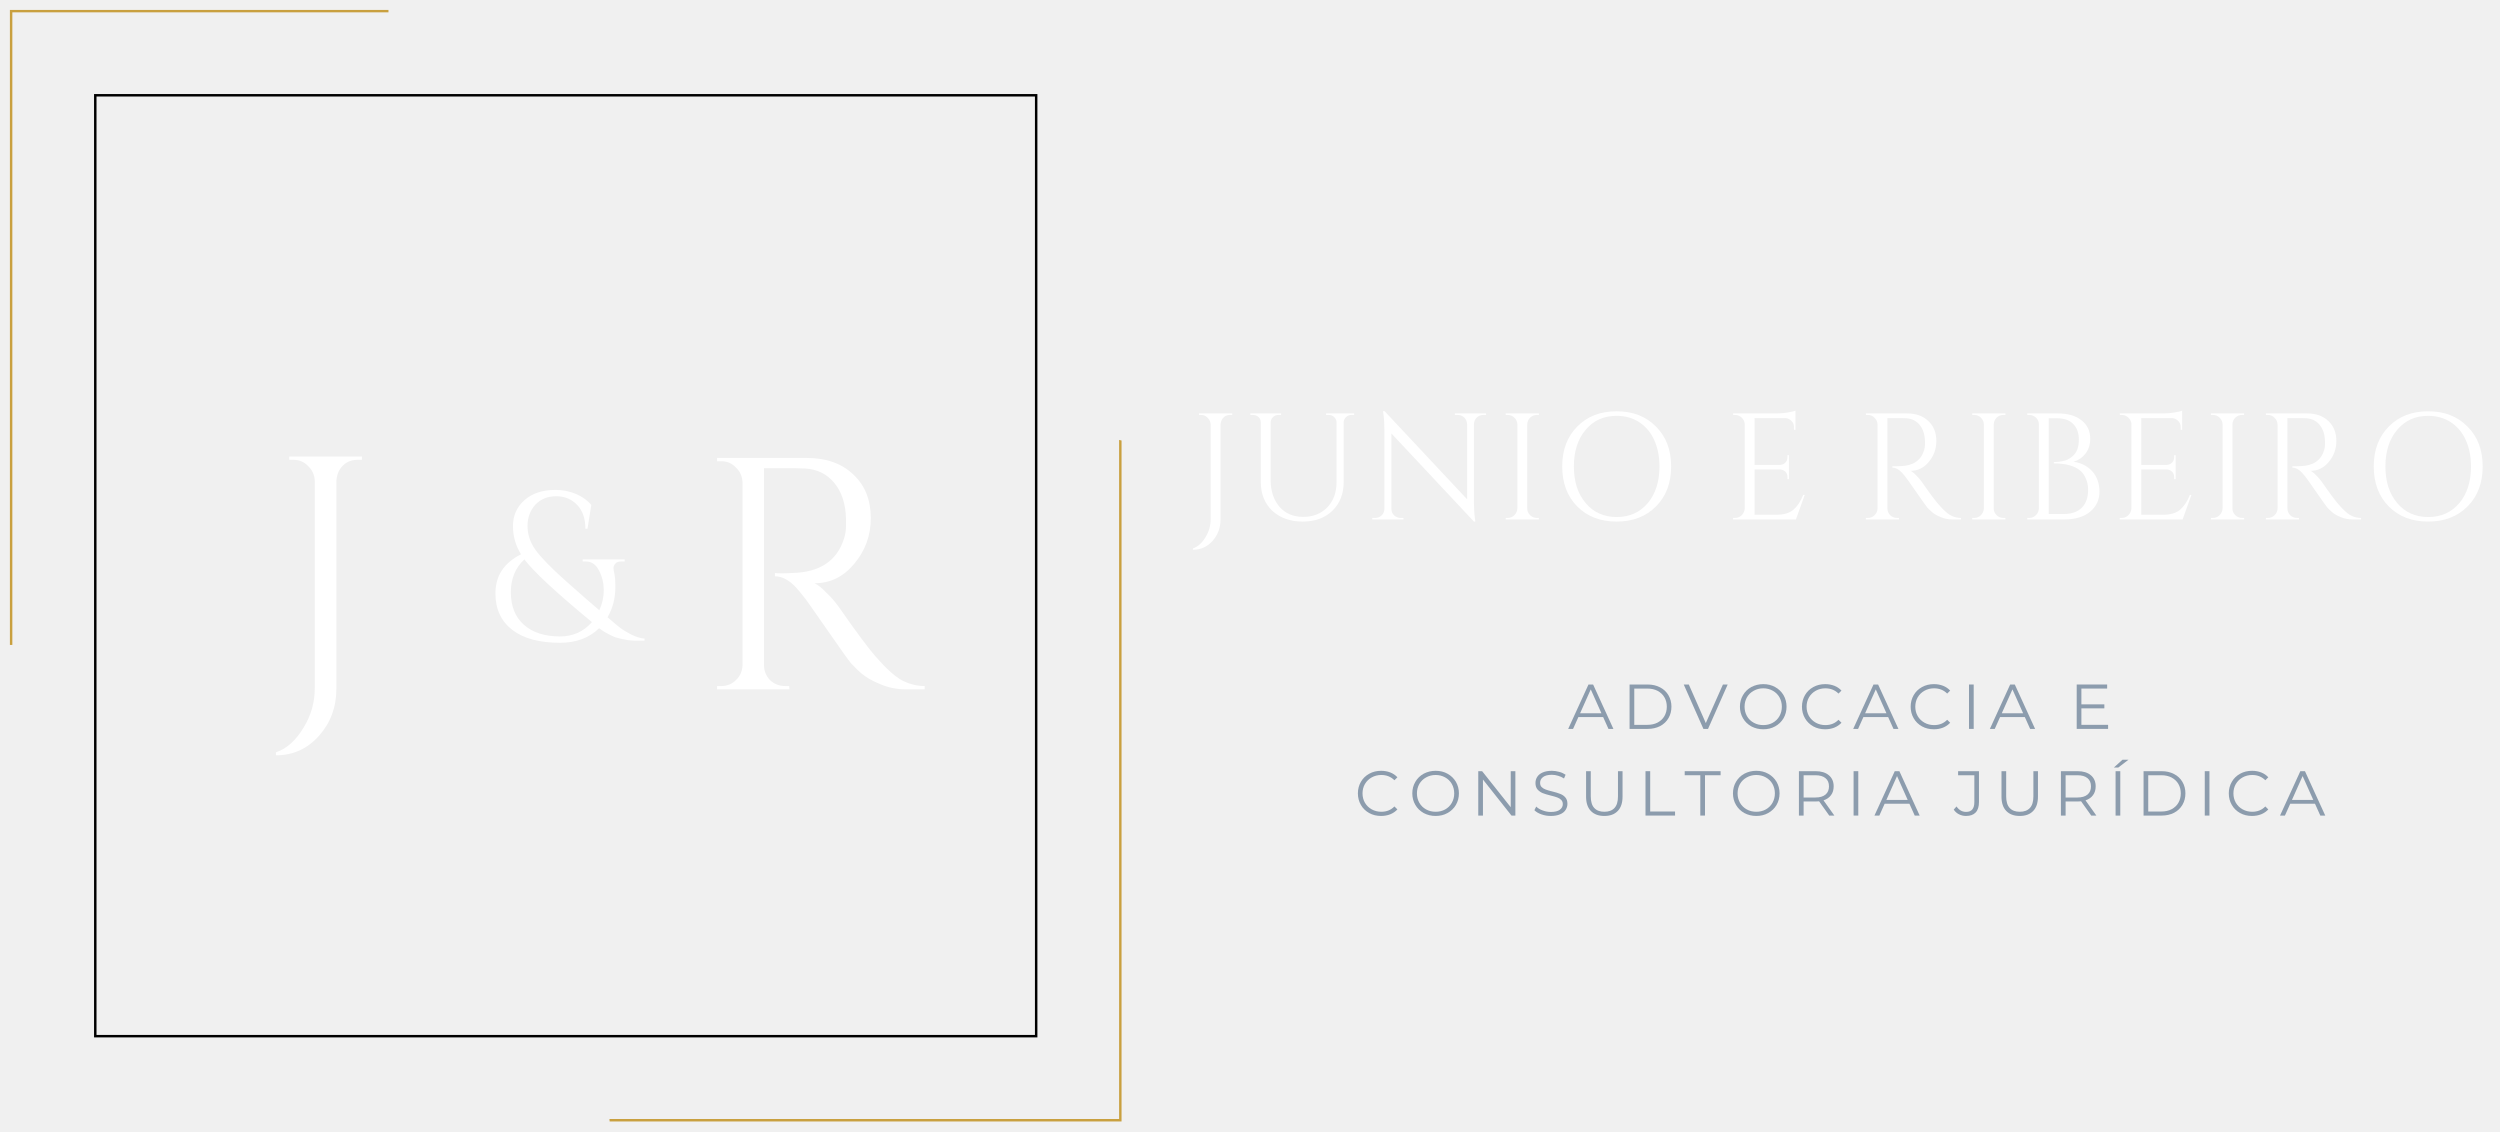
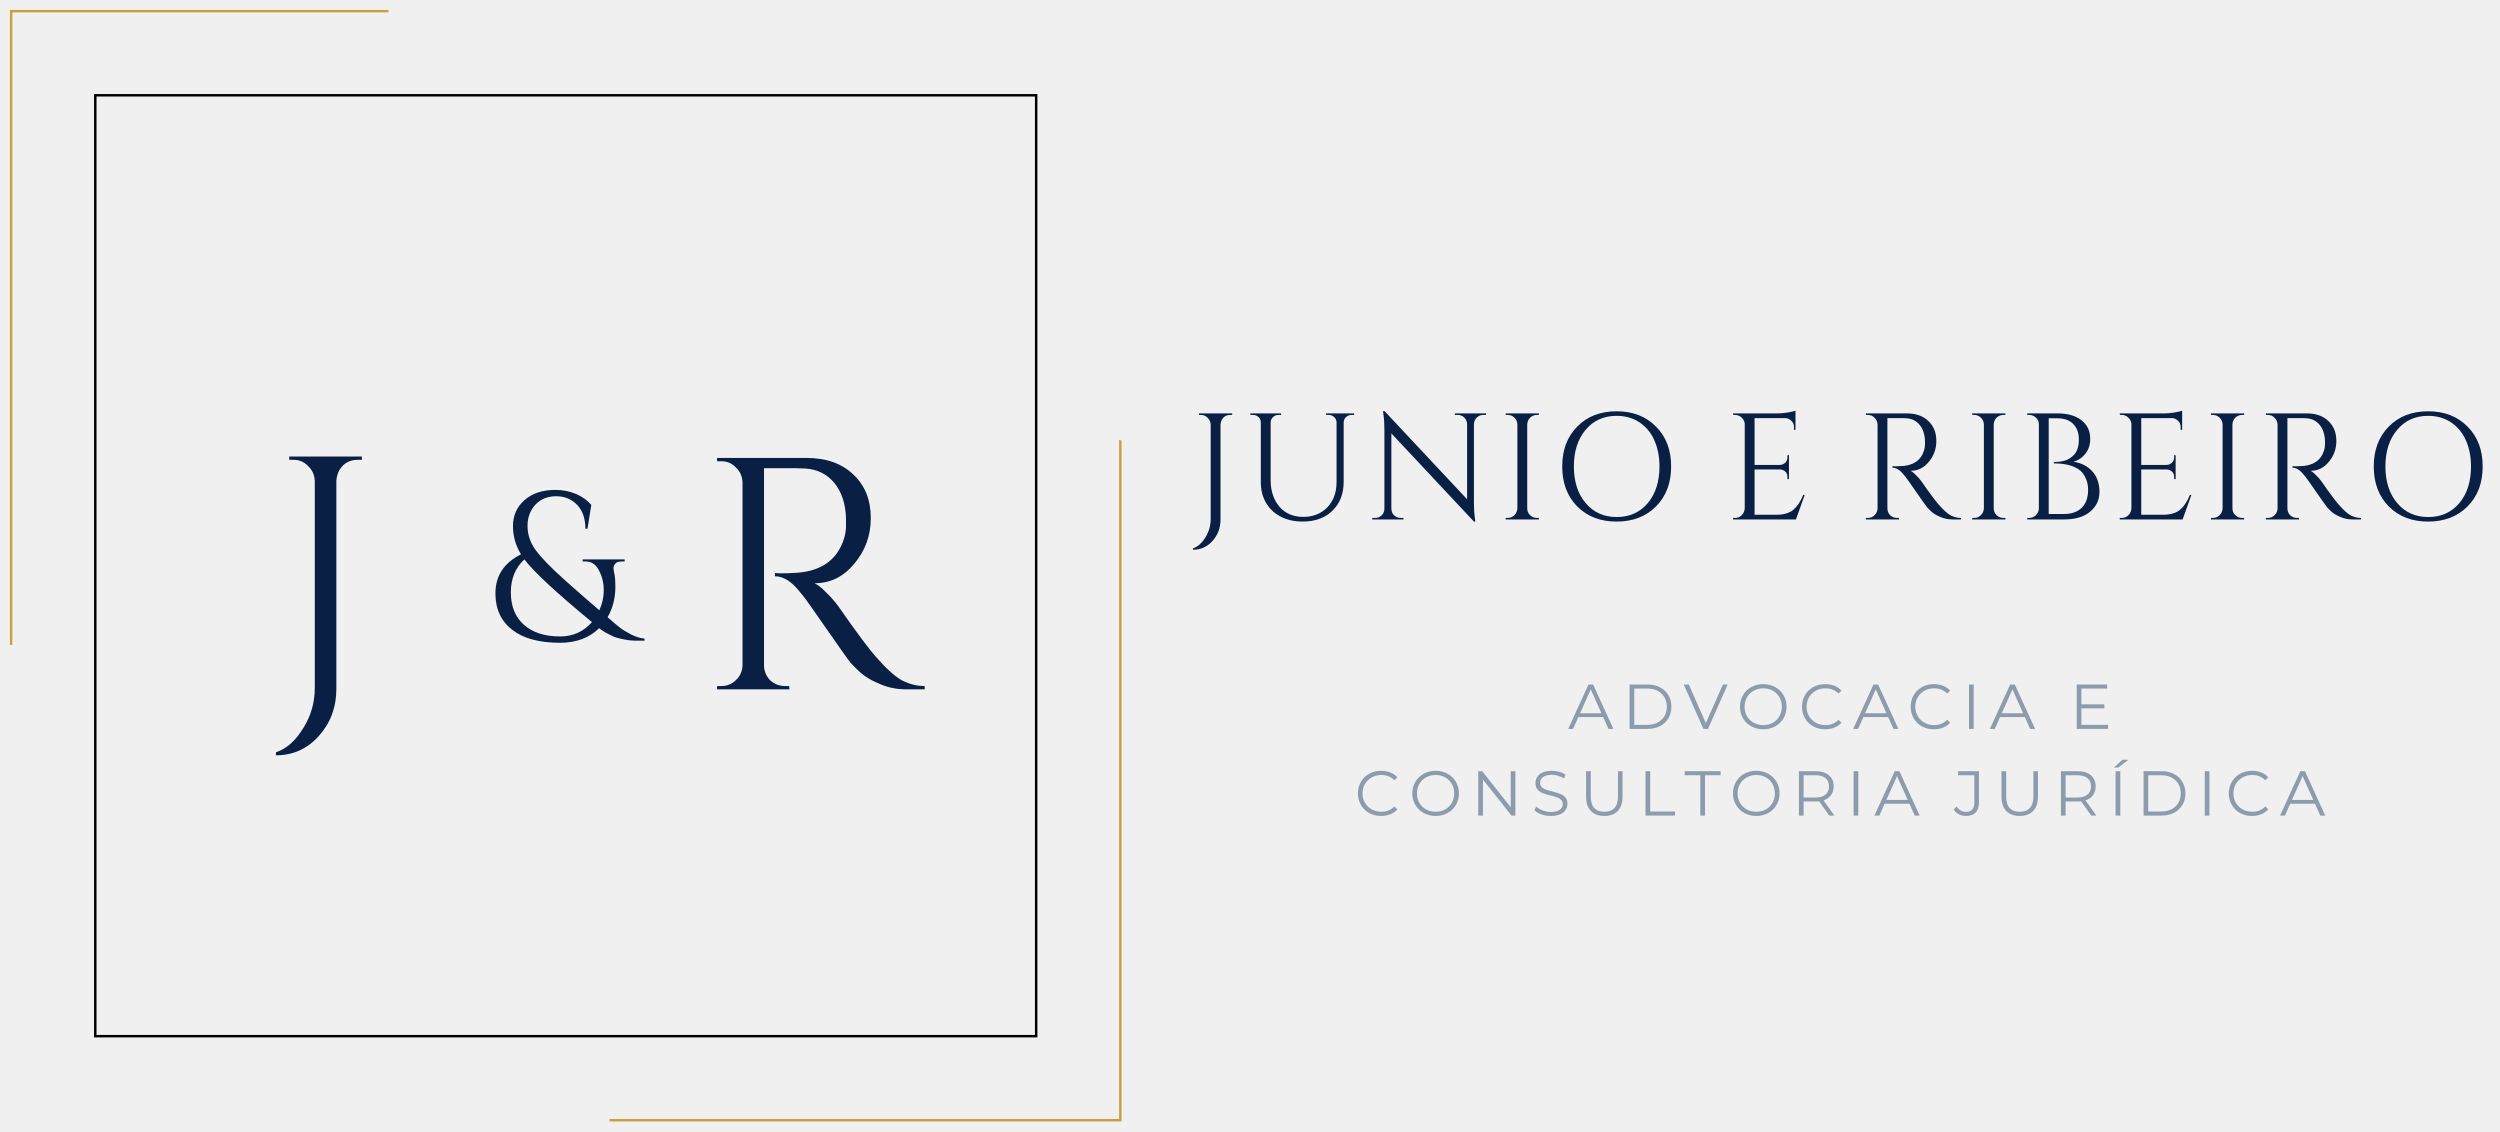
<svg xmlns="http://www.w3.org/2000/svg" xmlns:xlink="http://www.w3.org/1999/xlink" version="1.1" width="757.161" height="342.65" viewBox="0 0 757.161 342.65">
  <defs>
    <clipPath id="clip_1">
      <path transform="matrix(1,0,0,-1,-12.14438,584.2477)" d="M12.144 241.598H769.306V584.248H12.144Z" clip-rule="evenodd" />
    </clipPath>
    <clipPath id="clip_2">
      <path transform="matrix(.24,0,0,.24,-12.14438,-233.6723)" d="M0 0H3375V3375H0Z" clip-rule="evenodd" />
    </clipPath>
    <clipPath id="clip_3">
      <path transform="matrix(.24,0,0,.24,-12.14438,-233.6723)" d="M0 0H3375V3375H0Z" clip-rule="evenodd" />
    </clipPath>
    <clipPath id="clip_4">
      <path transform="matrix(.24,0,0,.24,-12.14438,-233.6723)" d="M0 0H3375V3375H0Z" clip-rule="evenodd" />
    </clipPath>
    <clipPath id="clip_5">
      <path transform="matrix(.24,0,0,.24,2.975623,2.967697)" d="M0 0H1404V1404H0Z" clip-rule="evenodd" />
    </clipPath>
    <clipPath id="clip_6">
      <path transform="matrix(.24,0,0,.24,2.975623,2.967697)" d="M.102 .08H1402.504V1402.482H.102Z" clip-rule="evenodd" />
    </clipPath>
    <clipPath id="clip_7">
      <path transform="matrix(.24,0,0,.24,81.45562,111.6877)" d="M0 0H138V562H0Z" clip-rule="evenodd" />
    </clipPath>
    <path id="font_8_45" d="M.266 .69C.242 .69 .224 .68 .211 .659 .206 .65 .203 .639 .202 .627V0C.202-.056 .184-.103 .149-.142 .114-.181 .071-.2 .02-.2V-.191C.053-.18 .08-.155 .103-.117 .126-.08 .137-.04 .137 .003V.627C.136 .644 .13 .659 .117 .671 .105 .684 .09 .69 .073 .69H.06V.7H.279V.69H.266Z" />
    <clipPath id="clip_9">
      <path transform="matrix(.24,0,0,.24,210.8156,112.1677)" d="M0 0H291V560H0Z" clip-rule="evenodd" />
    </clipPath>
    <path id="font_8_53" d="M.266 .669H.202V.073C.202 .056 .208 .041 .22 .028 .233 .016 .248 .01 .266 .01H.278L.279 0H.06V.01H.073C.09 .01 .105 .016 .117 .028 .13 .04 .136 .055 .137 .072V.627C.136 .644 .13 .659 .117 .671 .105 .684 .09 .69 .073 .69H.06V.7H.33C.391 .7 .438 .683 .473 .649 .508 .616 .525 .572 .525 .518 .525 .465 .508 .419 .475 .38 .442 .34 .402 .321 .355 .321 .365 .316 .377 .307 .39 .293 .404 .28 .416 .266 .427 .251 .484 .169 .522 .119 .539 .1 .556 .081 .569 .067 .576 .061 .583 .054 .591 .047 .6 .04 .609 .033 .617 .028 .626 .024 .645 .015 .666 .01 .688 .01V0H.633C.604 0 .578 .005 .553 .016 .528 .026 .51 .037 .497 .048 .485 .058 .475 .069 .465 .079 .456 .09 .432 .124 .391 .183 .35 .242 .327 .275 .32 .283 .313 .292 .306 .3 .299 .308 .278 .331 .256 .342 .235 .342V.352C.24 .351 .247 .351 .256 .351 .265 .351 .275 .351 .288 .352 .371 .354 .423 .389 .444 .456 .448 .469 .45 .482 .45 .493 .45 .505 .45 .513 .45 .516 .449 .561 .437 .597 .415 .624 .393 .651 .363 .666 .326 .668 .31 .669 .29 .669 .266 .669Z" />
    <clipPath id="clip_10">
      <path transform="matrix(.24,0,0,.24,147.6956,132.3277)" d="M0 0H199V358H0Z" clip-rule="evenodd" />
    </clipPath>
    <path id="font_8_9" d="M.627 .375C.613 .375 .603 .372 .598 .365 .592 .358 .589 .351 .589 .344 .589 .338 .591 .328 .594 .313 .597 .298 .598 .279 .598 .255 .598 .202 .586 .154 .561 .111 .585 .09 .604 .074 .618 .063 .632 .052 .65 .041 .673 .029 .696 .018 .717 .011 .736 .01V0C.735 0 .73 0 .719 0 .709 0 .702 0 .697 0 .693 0 .685 0 .673 .001 .662 .002 .652 .003 .645 .005 .638 .006 .628 .008 .616 .011 .604 .014 .593 .017 .584 .022 .56 .033 .539 .045 .521 .059 .474 .013 .412-.01 .336-.01 .239-.01 .163 .01 .11 .051 .057 .092 .03 .149 .03 .224 .03 .307 .07 .368 .151 .409 .126 .45 .113 .494 .113 .543 .113 .592 .131 .633 .167 .665 .204 .698 .253 .714 .314 .714 .348 .714 .38 .708 .411 .695 .442 .682 .466 .664 .484 .643L.466 .53H.456C.456 .578 .443 .616 .417 .643 .391 .67 .358 .684 .318 .684 .277 .684 .245 .671 .219 .644 .195 .617 .182 .584 .182 .544 .182 .504 .194 .466 .219 .431 .244 .396 .292 .346 .364 .282 .436 .218 .489 .172 .522 .144 .536 .175 .543 .206 .543 .239 .543 .272 .536 .302 .521 .331 .507 .36 .486 .375 .458 .375H.443V.385H.642V.375H.627M.487 .088C.316 .229 .21 .328 .167 .385 .124 .345 .103 .293 .103 .229 .103 .164 .123 .113 .164 .076 .205 .039 .263 .02 .336 .02 .397 .02 .448 .043 .487 .088Z" />
    <clipPath id="clip_11">
      <path transform="matrix(.24,0,0,.24,359.3756,112.4077)" d="M0 0H1651V259H0Z" clip-rule="evenodd" />
    </clipPath>
    <path id="font_8_56" d="M.735 .69H.719C.705 .69 .693 .686 .682 .676 .672 .667 .667 .656 .666 .643V.247C.666 .169 .641 .106 .592 .058 .543 .01 .477-.014 .395-.014 .313-.014 .247 .01 .195 .057 .145 .105 .119 .168 .119 .246V.64C.119 .66 .11 .675 .093 .684 .085 .688 .076 .69 .066 .69H.05V.7H.253V.69H.237C.222 .69 .21 .686 .2 .676 .19 .667 .185 .656 .184 .642V.26C.184 .187 .204 .129 .242 .084 .281 .039 .334 .017 .399 .017 .464 .017 .517 .038 .558 .08 .599 .123 .619 .178 .619 .247V.642C.618 .656 .613 .667 .603 .676 .593 .686 .581 .69 .566 .69H.55V.7H.735V.69Z" />
    <path id="font_8_49" d="M.778 .69C.761 .69 .747 .684 .735 .673 .723 .661 .717 .647 .716 .63V.114C.716 .075 .718 .039 .723 .004L.725-.014H.716L.171 .568V.07C.172 .047 .182 .029 .202 .018 .211 .013 .221 .01 .232 .01H.251V0H.045V.01H.064C.081 .01 .095 .016 .107 .027 .119 .039 .125 .054 .125 .071V.59C.125 .631 .123 .667 .118 .699L.116 .715H.126L.671 .133V.629C.67 .646 .664 .661 .652 .673 .64 .684 .626 .69 .609 .69H.59V.7H.796V.69H.778Z" />
    <path id="font_8_44" d="M.073 .01C.09 .01 .105 .016 .117 .028 .13 .041 .136 .056 .137 .073V.628C.136 .645 .13 .66 .117 .672 .105 .684 .09 .69 .073 .69H.06V.7H.279V.69H.266C.249 .69 .234 .684 .221 .672 .209 .66 .203 .645 .202 .628V.073C.202 .056 .208 .041 .221 .028 .234 .016 .249 .01 .266 .01H.279V0H.06V.01H.073Z" />
    <path id="font_8_50" d="M.169 .613C.236 .681 .322 .714 .429 .714 .536 .714 .622 .681 .689 .613 .756 .546 .789 .459 .789 .35 .789 .241 .756 .153 .689 .086 .622 .019 .536-.014 .429-.014 .322-.014 .236 .019 .169 .086 .103 .153 .07 .241 .07 .35 .07 .459 .103 .546 .169 .613M.225 .108C.276 .047 .345 .016 .43 .016 .515 .016 .583 .047 .635 .108 .686 .169 .712 .25 .712 .35 .712 .416 .7 .474 .677 .525 .654 .576 .62 .615 .577 .643 .535 .67 .485 .684 .429 .684 .344 .684 .276 .653 .225 .592 .173 .531 .147 .45 .147 .35 .147 .25 .173 .169 .225 .108Z" />
    <path id="font_8_3" d="" />
    <path id="font_8_40" d="M.073 .01C.09 .01 .105 .016 .117 .028 .13 .041 .136 .056 .137 .073V.633C.135 .649 .128 .662 .116 .673 .104 .684 .09 .69 .073 .69H.061L.06 .7H.353C.374 .7 .396 .702 .421 .706 .445 .71 .462 .714 .472 .718V.592H.462V.61C.462 .626 .457 .64 .445 .651 .434 .662 .421 .668 .406 .669H.202V.36H.371C.384 .361 .396 .366 .405 .375 .414 .384 .419 .396 .419 .41V.424H.429V.266H.419V.281C.419 .294 .415 .306 .406 .315 .396 .324 .385 .329 .372 .33H.202V.031H.345C.394 .031 .432 .042 .458 .064 .484 .086 .506 .119 .523 .162H.533L.475 0H.06V.01H.073Z" />
    <path id="font_8_37" d="M.304 0H.06L.061 .01H.073C.09 .01 .105 .016 .117 .028 .13 .04 .136 .055 .137 .072V.628C.137 .645 .131 .66 .118 .672 .105 .684 .09 .69 .073 .69H.061L.06 .7H.259C.328 .7 .381 .685 .419 .654 .457 .624 .476 .584 .476 .533 .476 .493 .465 .46 .444 .434 .423 .407 .397 .39 .366 .381 .419 .373 .46 .351 .491 .316 .522 .281 .537 .236 .537 .182 .537 .129 .516 .085 .475 .051 .434 .017 .377 0 .304 0M.202 .036H.3C.301 .036 .301 .036 .302 .036 .353 .036 .392 .05 .42 .077 .448 .105 .462 .144 .462 .195 .462 .224 .457 .249 .447 .27 .438 .292 .426 .309 .411 .322 .372 .354 .314 .37 .237 .37H.236V.379C.237 .379 .24 .379 .245 .379 .251 .379 .259 .38 .27 .381 .281 .382 .293 .385 .306 .388 .319 .391 .331 .397 .342 .404 .353 .411 .363 .42 .372 .43 .391 .452 .401 .485 .401 .528 .401 .572 .388 .606 .363 .631 .339 .656 .302 .668 .255 .668H.202V.036Z" />
    <path id="font_12_4" d="M.553 .187H.163L.079 0H.002L.322 .7H.395L.715 0H.637L.553 .187M.526 .247 .358 .623 .19 .247H.526Z" />
    <path id="font_12_40" d="M.114 .7H.399C.473 .7 .538 .685 .595 .655 .652 .626 .696 .584 .727 .531 .758 .478 .774 .418 .774 .35 .774 .282 .758 .222 .727 .169 .696 .116 .652 .074 .595 .044 .538 .015 .473 0 .399 0H.114V.7M.395 .064C.456 .064 .51 .076 .556 .1 .602 .125 .638 .158 .663 .201 .688 .245 .701 .294 .701 .35 .701 .406 .688 .456 .663 .499 .638 .542 .602 .575 .556 .6 .51 .624 .456 .636 .395 .636H.188V.064H.395Z" />
    <path id="font_12_224" d="M.696 .7 .386 0H.313L.003 .7H.083L.351 .092 .621 .7H.696Z" />
    <path id="font_12_133" d="M.42-.006C.351-.006 .288 .01 .231 .04 .175 .072 .131 .114 .1 .168 .068 .222 .052 .283 .052 .35 .052 .417 .068 .478 .1 .532 .131 .586 .175 .629 .231 .66 .288 .69 .351 .706 .42 .706 .489 .706 .552 .691 .607 .66 .663 .629 .707 .587 .739 .533 .771 .478 .787 .417 .787 .35 .787 .283 .771 .222 .739 .167 .707 .113 .663 .071 .607 .04 .552 .009 .489-.006 .42-.006M.42 .06C.475 .06 .525 .072 .57 .097 .615 .122 .65 .157 .675 .201 .7 .246 .713 .295 .713 .35 .713 .405 .7 .454 .675 .499 .65 .543 .615 .577 .57 .602 .525 .627 .475 .64 .42 .64 .365 .64 .315 .627 .27 .602 .224 .577 .189 .543 .163 .499 .138 .454 .125 .405 .125 .35 .125 .295 .138 .246 .163 .201 .189 .157 .224 .122 .27 .097 .315 .072 .365 .06 .42 .06Z" />
    <path id="font_12_33" d="M.418-.006C.349-.006 .286 .009 .23 .04 .175 .071 .131 .113 .1 .167 .068 .222 .052 .283 .052 .35 .052 .417 .068 .478 .1 .533 .131 .587 .175 .629 .231 .66 .287 .691 .35 .706 .419 .706 .471 .706 .519 .697 .563 .68 .607 .663 .644 .637 .675 .604L.628 .557C.573 .612 .504 .64 .421 .64 .366 .64 .315 .627 .27 .602 .225 .577 .189 .542 .163 .498 .138 .454 .125 .405 .125 .35 .125 .295 .138 .246 .163 .202 .189 .158 .225 .123 .27 .098 .315 .073 .366 .06 .421 .06 .505 .06 .574 .088 .628 .144L.675 .097C.644 .064 .607 .038 .562 .02 .518 .003 .47-.006 .418-.006Z" />
    <path id="font_12_88" d="M.114 .7H.188V0H.114V.7Z" />
    <path id="font_12_3" d="" />
    <path id="font_12_48" d="M.609 .064V0H.114V.7H.594V.636H.188V.387H.55V.324H.188V.064H.609Z" />
    <path id="font_12_122" d="M.699 .7V0H.638L.188 .568V0H.114V.7H.175L.626 .132V.7H.699Z" />
    <path id="font_12_179" d="M.307-.006C.255-.006 .205 .002 .158 .019 .11 .036 .073 .058 .047 .085L.076 .142C.101 .117 .135 .096 .177 .081 .219 .065 .262 .057 .307 .057 .37 .057 .417 .069 .448 .092 .479 .115 .495 .144 .495 .181 .495 .209 .486 .231 .469 .248 .452 .265 .432 .277 .407 .286 .382 .296 .348 .305 .304 .316 .251 .329 .209 .342 .178 .354 .147 .367 .12 .386 .097 .411 .075 .436 .064 .471 .064 .514 .064 .549 .073 .582 .092 .611 .111 .64 .139 .663 .178 .68 .217 .697 .265 .706 .322 .706 .362 .706 .401 .7 .439 .689 .478 .679 .511 .663 .539 .644L.514 .585C.485 .604 .453 .619 .42 .628 .387 .638 .354 .643 .322 .643 .261 .643 .214 .631 .183 .607 .152 .584 .137 .553 .137 .516 .137 .488 .145 .465 .162 .449 .179 .432 .201 .419 .227 .41 .252 .4 .287 .391 .33 .38 .381 .367 .423 .355 .454 .342 .486 .33 .513 .312 .535 .286 .557 .261 .568 .228 .568 .185 .568 .15 .558 .118 .539 .089 .52 .059 .491 .036 .452 .02 .413 .003 .364-.006 .307-.006Z" />
    <path id="font_12_200" d="M.396-.006C.305-.006 .235 .02 .184 .072 .133 .124 .108 .2 .108 .299V.7H.182V.302C.182 .221 .2 .16 .237 .12 .274 .08 .327 .06 .396 .06 .466 .06 .519 .08 .556 .12 .593 .16 .611 .221 .611 .302V.7H.683V.299C.683 .2 .658 .124 .607 .072 .557 .02 .487-.006 .396-.006Z" />
    <path id="font_12_110" d="M.114 .7H.188V.064H.58V0H.114V.7Z" />
    <path id="font_12_193" d="M.25 .636H.004V.7H.57V.636H.324V0H.25V.636Z" />
    <path id="font_12_171" d="M.592 0 .432 .225C.414 .223 .395 .222 .376 .222H.188V0H.114V.7H.376C.465 .7 .535 .679 .586 .636 .637 .593 .662 .535 .662 .46 .662 .405 .648 .359 .62 .322 .593 .284 .553 .257 .502 .24L.673 0H.592M.374 .285C.443 .285 .496 .3 .533 .331 .57 .362 .588 .405 .588 .46 .588 .517 .57 .56 .533 .59 .496 .621 .443 .636 .374 .636H.188V.285H.374Z" />
    <path id="font_12_104" d="M.189-.006C.149-.006 .112 .003 .078 .02 .044 .037 .016 .062-.005 .094L.039 .144C.078 .087 .128 .058 .19 .058 .277 .058 .32 .109 .32 .212V.636H.064V.7H.393V.215C.393 .142 .376 .086 .341 .049 .307 .013 .256-.006 .189-.006Z" />
    <path id="font_12_90" d="M.114 .7H.188V0H.114V.7M.223 .881H.318L.156 .757H.086L.223 .881Z" />
  </defs>
  <g>
    <g clip-path="url(#clip_1)">
      <g clip-path="url(#clip_2)">
</g>
      <g clip-path="url(#clip_3)">
</g>
      <g clip-path="url(#clip_4)">
        <g>
          <g clip-path="url(#clip_5)">
            <g clip-path="url(#clip_6)">
              <path transform="matrix(.2627818,0,0,.2627818,3,2.999968)" stroke-width="2.835" stroke-linecap="butt" stroke-miterlimit="10" stroke-linejoin="miter" fill="none" stroke="#000000" d="M98.4 98.4H1182.8V1182.8H98.4Z" />
              <path transform="matrix(.2627818,0,0,.2627818,3,2.999968)" d="M2.8 731.9V2.8H436.3V0H0V731.9C.9 731.9 1.9 731.9 2.8 731.9Z" fill="#c9a03f" />
              <path transform="matrix(.2627818,0,0,.2627818,3,2.999968)" d="M1278.4 495.6V1278.3H691C691.1 1279.2 691.1 1280.2 691.2 1281.1H1281.2V496.3C1280.3 496.1 1279.3 495.9 1278.4 495.6Z" fill="#c9a03f" />
            </g>
            <g>
              <g clip-path="url(#clip_7)">
-                 <use data-text="J" xlink:href="#font_8_45" transform="matrix(100.5516,0,0,-100.5516,81.56206,208.6442)" fill="#ffffff" />
+                 <use data-text="J" xlink:href="#font_8_45" transform="matrix(100.5516,0,0,-100.5516,81.56206,208.6442)" fill="#0a1f44" />
              </g>
            </g>
            <g>
              <g clip-path="url(#clip_9)">
-                 <use data-text="R" xlink:href="#font_8_53" transform="matrix(100.1275,0,0,-100.1275,211.1664,208.7816)" fill="#ffffff" />
+                 <use data-text="R" xlink:href="#font_8_53" transform="matrix(100.1275,0,0,-100.1275,211.1664,208.7816)" fill="#0a1f44" />
              </g>
            </g>
            <g>
              <g clip-path="url(#clip_10)">
-                 <use data-text="&amp;" xlink:href="#font_8_9" transform="matrix(63.95331,0,0,-63.95331,148.1307,194.0377)" fill="#ffffff" />
+                 <use data-text="&amp;" xlink:href="#font_8_9" transform="matrix(63.95331,0,0,-63.95331,148.1307,194.0377)" fill="#0a1f44" />
              </g>
            </g>
          </g>
        </g>
        <g>
          <g clip-path="url(#clip_11)">
-             <use data-text="J" xlink:href="#font_8_45" transform="matrix(45.88276,0,0,-45.88276,360.3829,157.3253)" fill="#ffffff" />
-             <use data-text="U" xlink:href="#font_8_56" transform="matrix(45.88276,0,0,-45.88276,376.3925,157.3253)" fill="#ffffff" />
-             <use data-text="N" xlink:href="#font_8_49" transform="matrix(45.88276,0,0,-45.88276,413.5491,157.3253)" fill="#ffffff" />
-             <use data-text="I" xlink:href="#font_8_44" transform="matrix(45.88276,0,0,-45.88276,453.2745,157.3253)" fill="#ffffff" />
-             <use data-text="O" xlink:href="#font_8_50" transform="matrix(45.88276,0,0,-45.88276,469.9263,157.3253)" fill="#ffffff" />
-             <use data-text=" " xlink:href="#font_8_3" transform="matrix(45.88276,0,0,-45.88276,509.5142,157.3253)" fill="#ffffff" />
-             <use data-text="E" xlink:href="#font_8_40" transform="matrix(45.88276,0,0,-45.88276,522.1293,157.3253)" fill="#ffffff" />
-             <use data-text=" " xlink:href="#font_8_3" transform="matrix(45.88276,0,0,-45.88276,549.7445,157.3253)" fill="#ffffff" />
-             <use data-text="R" xlink:href="#font_8_53" transform="matrix(45.88276,0,0,-45.88276,562.3596,157.3253)" fill="#ffffff" />
-             <use data-text="I" xlink:href="#font_8_44" transform="matrix(45.88276,0,0,-45.88276,594.562,157.3253)" fill="#ffffff" />
-             <use data-text="B" xlink:href="#font_8_37" transform="matrix(45.88276,0,0,-45.88276,611.2139,157.3253)" fill="#ffffff" />
-             <use data-text="E" xlink:href="#font_8_40" transform="matrix(45.88276,0,0,-45.88276,639.242,157.3253)" fill="#ffffff" />
-             <use data-text="I" xlink:href="#font_8_44" transform="matrix(45.88276,0,0,-45.88276,666.8572,157.3253)" fill="#ffffff" />
-             <use data-text="R" xlink:href="#font_8_53" transform="matrix(45.88276,0,0,-45.88276,683.5089,157.3253)" fill="#ffffff" />
-             <use data-text="O" xlink:href="#font_8_50" transform="matrix(45.88276,0,0,-45.88276,715.7114,157.3253)" fill="#ffffff" />
+             <use data-text="J" xlink:href="#font_8_45" transform="matrix(45.88276,0,0,-45.88276,360.3829,157.3253)" fill="#0a1f44" />
+             <use data-text="U" xlink:href="#font_8_56" transform="matrix(45.88276,0,0,-45.88276,376.3925,157.3253)" fill="#0a1f44" />
+             <use data-text="N" xlink:href="#font_8_49" transform="matrix(45.88276,0,0,-45.88276,413.5491,157.3253)" fill="#0a1f44" />
+             <use data-text="I" xlink:href="#font_8_44" transform="matrix(45.88276,0,0,-45.88276,453.2745,157.3253)" fill="#0a1f44" />
+             <use data-text="O" xlink:href="#font_8_50" transform="matrix(45.88276,0,0,-45.88276,469.9263,157.3253)" fill="#0a1f44" />
+             <use data-text=" " xlink:href="#font_8_3" transform="matrix(45.88276,0,0,-45.88276,509.5142,157.3253)" fill="#0a1f44" />
+             <use data-text="E" xlink:href="#font_8_40" transform="matrix(45.88276,0,0,-45.88276,522.1293,157.3253)" fill="#0a1f44" />
+             <use data-text=" " xlink:href="#font_8_3" transform="matrix(45.88276,0,0,-45.88276,549.7445,157.3253)" fill="#0a1f44" />
+             <use data-text="R" xlink:href="#font_8_53" transform="matrix(45.88276,0,0,-45.88276,562.3596,157.3253)" fill="#0a1f44" />
+             <use data-text="I" xlink:href="#font_8_44" transform="matrix(45.88276,0,0,-45.88276,594.562,157.3253)" fill="#0a1f44" />
+             <use data-text="B" xlink:href="#font_8_37" transform="matrix(45.88276,0,0,-45.88276,611.2139,157.3253)" fill="#0a1f44" />
+             <use data-text="E" xlink:href="#font_8_40" transform="matrix(45.88276,0,0,-45.88276,639.242,157.3253)" fill="#0a1f44" />
+             <use data-text="I" xlink:href="#font_8_44" transform="matrix(45.88276,0,0,-45.88276,666.8572,157.3253)" fill="#0a1f44" />
+             <use data-text="R" xlink:href="#font_8_53" transform="matrix(45.88276,0,0,-45.88276,683.5089,157.3253)" fill="#0a1f44" />
+             <use data-text="O" xlink:href="#font_8_50" transform="matrix(45.88276,0,0,-45.88276,715.7114,157.3253)" fill="#0a1f44" />
          </g>
        </g>
        <use data-text="A" xlink:href="#font_12_4" transform="matrix(19.2075,0,0,-19.2075,474.9097,220.7589)" fill="#8c9cad" />
        <use data-text="D" xlink:href="#font_12_40" transform="matrix(19.2075,0,0,-19.2075,491.3517,220.7589)" fill="#8c9cad" />
        <use data-text="V" xlink:href="#font_12_224" transform="matrix(19.2075,0,0,-19.2075,509.8873,220.7589)" fill="#8c9cad" />
        <use data-text="O" xlink:href="#font_12_133" transform="matrix(19.2075,0,0,-19.2075,525.9645,220.7589)" fill="#8c9cad" />
        <use data-text="C" xlink:href="#font_12_33" transform="matrix(19.2075,0,0,-19.2075,544.7498,220.7589)" fill="#8c9cad" />
        <use data-text="A" xlink:href="#font_12_4" transform="matrix(19.2075,0,0,-19.2075,561.2302,220.7589)" fill="#8c9cad" />
        <use data-text="C" xlink:href="#font_12_33" transform="matrix(19.2075,0,0,-19.2075,577.6723,220.7589)" fill="#8c9cad" />
        <use data-text="I" xlink:href="#font_12_88" transform="matrix(19.2075,0,0,-19.2075,594.1528,220.7589)" fill="#8c9cad" />
        <use data-text="A" xlink:href="#font_12_4" transform="matrix(19.2075,0,0,-19.2075,602.6239,220.7589)" fill="#8c9cad" />
        <use data-text=" " xlink:href="#font_12_3" transform="matrix(19.2075,0,0,-19.2075,619.0659,220.7589)" fill="#8c9cad" />
        <use data-text="E" xlink:href="#font_12_48" transform="matrix(19.2075,0,0,-19.2075,626.7687,220.7589)" fill="#8c9cad" />
        <use data-text="C" xlink:href="#font_12_33" transform="matrix(19.2075,0,0,-19.2075,410.2573,247.0089)" fill="#8c9cad" />
        <use data-text="O" xlink:href="#font_12_133" transform="matrix(19.2075,0,0,-19.2075,426.7378,247.0089)" fill="#8c9cad" />
        <use data-text="N" xlink:href="#font_12_122" transform="matrix(19.2075,0,0,-19.2075,445.5231,247.0089)" fill="#8c9cad" />
        <use data-text="S" xlink:href="#font_12_179" transform="matrix(19.2075,0,0,-19.2075,463.809,247.0089)" fill="#8c9cad" />
        <use data-text="U" xlink:href="#font_12_200" transform="matrix(19.2075,0,0,-19.2075,478.292,247.0089)" fill="#8c9cad" />
        <use data-text="L" xlink:href="#font_12_110" transform="matrix(19.2075,0,0,-19.2075,496.1746,247.0089)" fill="#8c9cad" />
        <use data-text="T" xlink:href="#font_12_193" transform="matrix(19.2075,0,0,-19.2075,510.1581,247.0089)" fill="#8c9cad" />
        <use data-text="O" xlink:href="#font_12_133" transform="matrix(19.2075,0,0,-19.2075,523.8535,247.0089)" fill="#8c9cad" />
        <use data-text="R" xlink:href="#font_12_171" transform="matrix(19.2075,0,0,-19.2075,542.6388,247.0089)" fill="#8c9cad" />
        <use data-text="I" xlink:href="#font_12_88" transform="matrix(19.2075,0,0,-19.2075,559.1961,247.0089)" fill="#8c9cad" />
        <use data-text="A" xlink:href="#font_12_4" transform="matrix(19.2075,0,0,-19.2075,567.6673,247.0089)" fill="#8c9cad" />
        <use data-text=" " xlink:href="#font_12_3" transform="matrix(19.2075,0,0,-19.2075,584.1093,247.0089)" fill="#8c9cad" />
        <use data-text="J" xlink:href="#font_12_104" transform="matrix(19.2075,0,0,-19.2075,591.8121,247.0089)" fill="#8c9cad" />
        <use data-text="U" xlink:href="#font_12_200" transform="matrix(19.2075,0,0,-19.2075,604.1054,247.0089)" fill="#8c9cad" />
        <use data-text="R" xlink:href="#font_12_171" transform="matrix(19.2075,0,0,-19.2075,621.988,247.0089)" fill="#8c9cad" />
        <use data-text="Í" xlink:href="#font_12_90" transform="matrix(19.2075,0,0,-19.2075,638.5453,247.0089)" fill="#8c9cad" />
        <use data-text="D" xlink:href="#font_12_40" transform="matrix(19.2075,0,0,-19.2075,647.0164,247.0089)" fill="#8c9cad" />
        <use data-text="I" xlink:href="#font_12_88" transform="matrix(19.2075,0,0,-19.2075,665.552,247.0089)" fill="#8c9cad" />
        <use data-text="C" xlink:href="#font_12_33" transform="matrix(19.2075,0,0,-19.2075,674.0231,247.0089)" fill="#8c9cad" />
        <use data-text="A" xlink:href="#font_12_4" transform="matrix(19.2075,0,0,-19.2075,690.5036,247.0089)" fill="#8c9cad" />
      </g>
      <path transform="matrix(1,0,0,-1,-12.14438,584.2477)" d="M15.144 244.579H351.826V581.261H15.144Z" fill-opacity="0" />
    </g>
  </g>
</svg>
